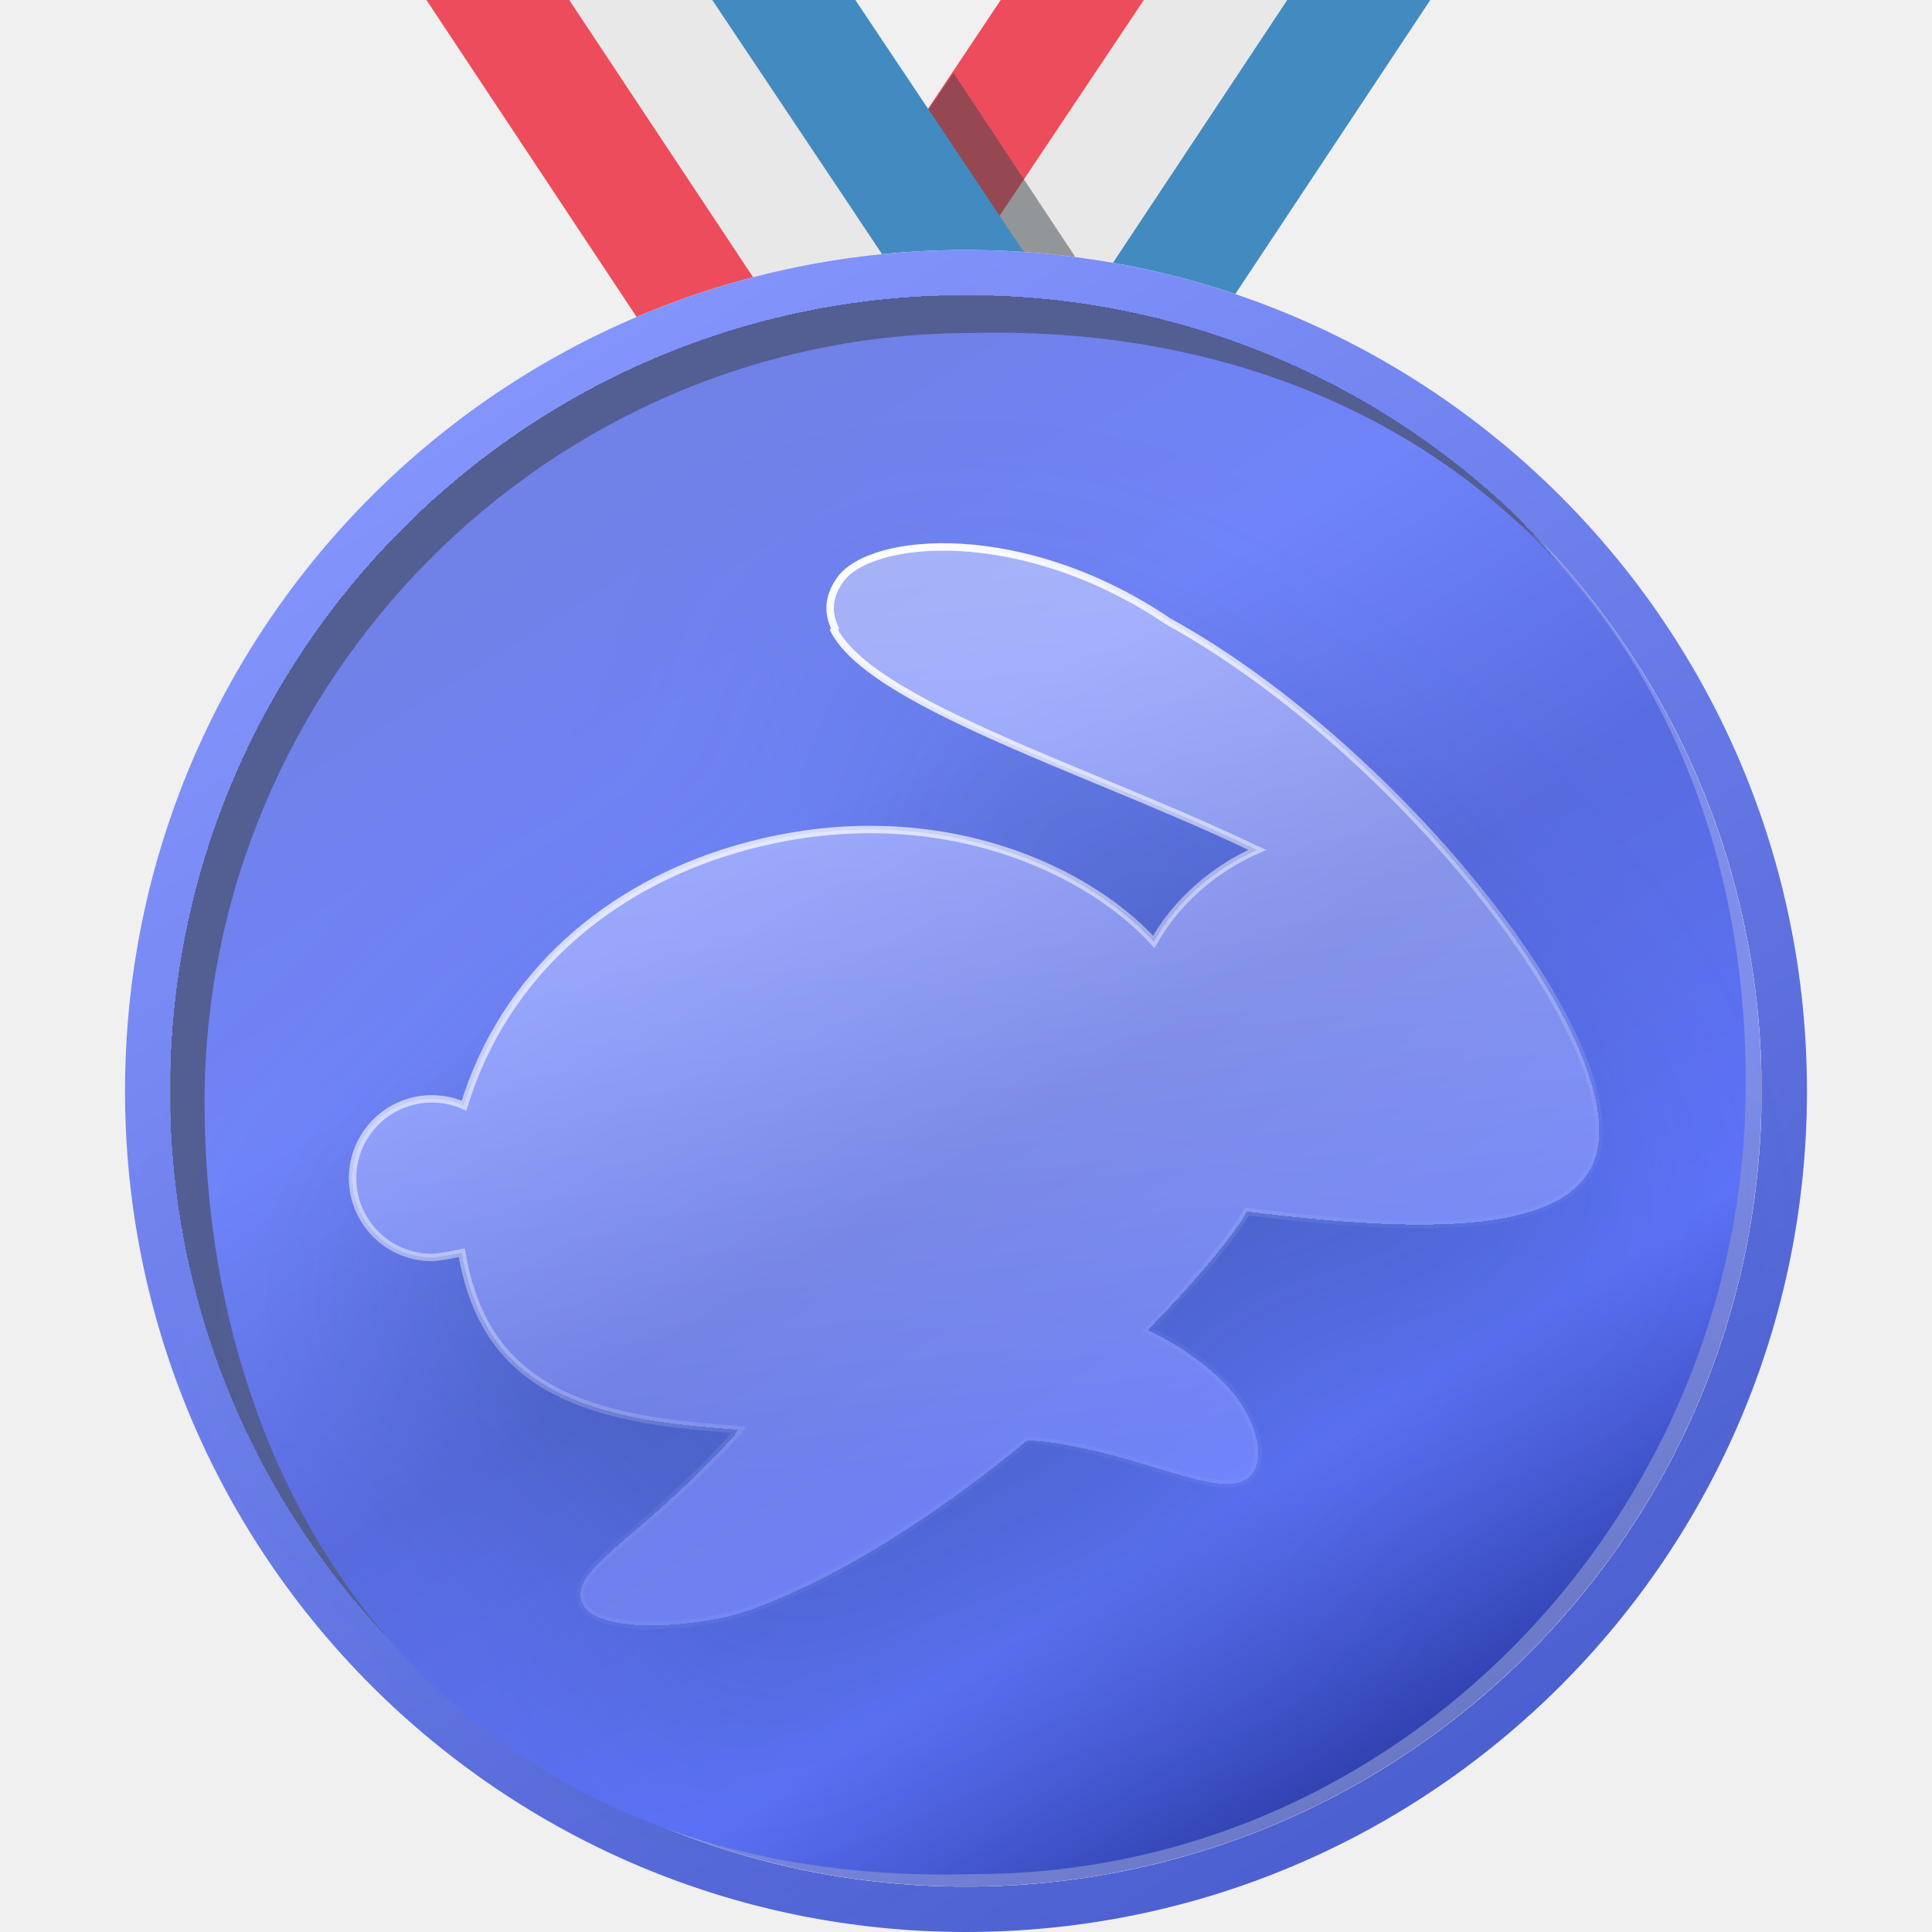
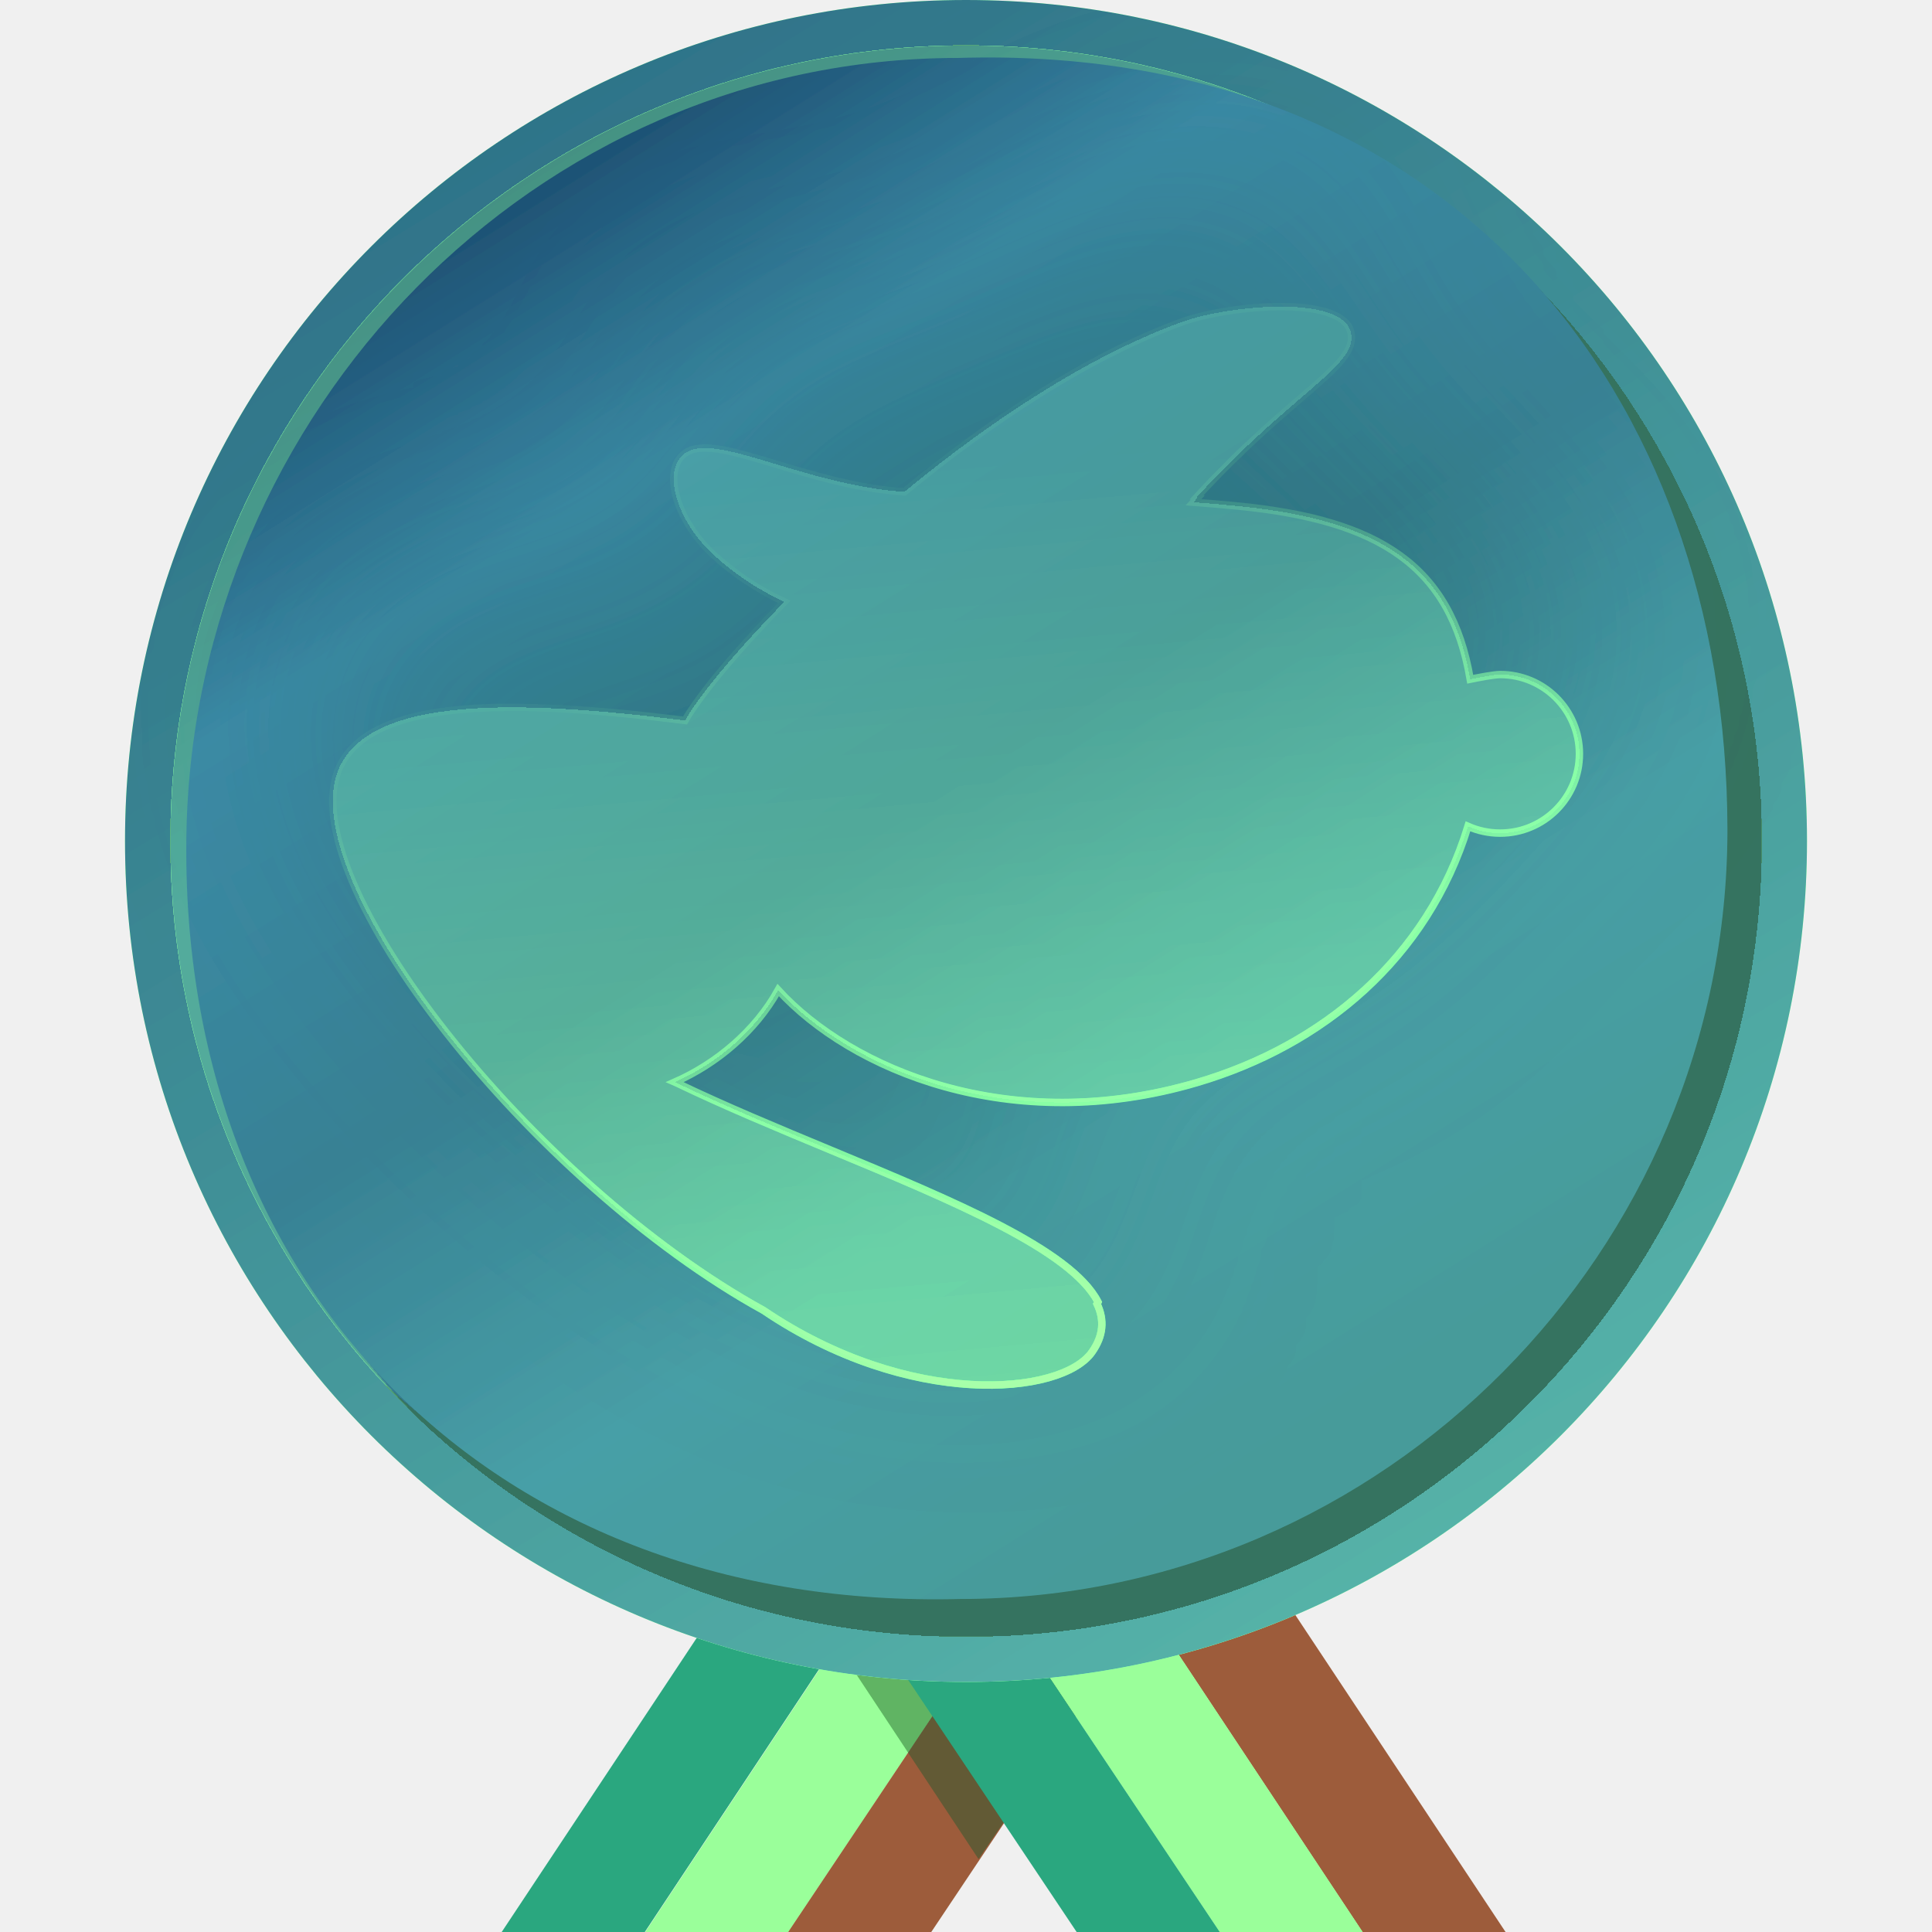
<svg xmlns="http://www.w3.org/2000/svg" width="160" height="160" viewBox="0 0 160 160" fill="none">
-   <path d="M106.6 0L82.897 35.742H94.748L118.451 0H106.6Z" fill="#428BC1" />
-   <path d="M94.715 0L70.824 35.742H82.863L106.566 0H94.715Z" fill="#E8E8E8" />
-   <path d="M82.876 0L58.985 35.742H70.837L94.728 0H82.876Z" fill="#ED4C5C" />
-   <path d="M59.019 35.742H70.871L47.168 0H35.316L59.019 35.742Z" fill="#ED4C5C" />
-   <path d="M70.85 35.742H82.889L58.998 0H47.147L70.85 35.742Z" fill="#E8E8E8" />
-   <path opacity="0.5" d="M78.961 6.037L72.941 14.879L86.862 35.76H94.763L96.644 32.75L78.961 6.037Z" fill="#3E4347" />
-   <path d="M82.876 35.742H94.728L70.837 0H58.985L82.876 35.742Z" fill="#428BC1" />
-   <g clip-path="url(#clip0_65793_43553)">
-     <rect x="10.353" y="20.706" width="139.294" height="139.294" rx="69.647" fill="white" />
-     <circle cx="80" cy="90.353" r="67.765" stroke="url(#paint0_linear_65793_43553)" stroke-width="3.765" />
-     <g filter="url(#filter0_ii_65793_43553)">
-       <circle cx="80" cy="90.353" r="65.882" fill="url(#paint1_linear_65793_43553)" />
+   <defs>
+     <filter id="greenFilter">
+       <feColorMatrix type="matrix" values="0.4 0 0 0 0  0 1.5 0 0 0  0 0 0.4 0 0  0 0 0 1 0" />
+     </filter>
+   </defs>
+   <g transform="rotate(180 80.0 80.0)" style="filter: url(#greenFilter)">
+     <path d="M106.6 0L82.897 35.742H94.748L118.451 0H106.6Z" fill="#428BC1" />
+     <path d="M94.715 0L70.824 35.742H82.863L106.566 0H94.715Z" fill="#E8E8E8" />
+     <path d="M82.876 0L58.985 35.742H70.837L94.728 0H82.876Z" fill="#ED4C5C" />
+     <path d="M59.019 35.742H70.871L47.168 0H35.316L59.019 35.742Z" fill="#ED4C5C" />
+     <path d="M70.85 35.742H82.889L58.998 0H47.147L70.85 35.742Z" fill="#E8E8E8" />
+     <path opacity="0.5" d="M78.961 6.037L72.941 14.879L86.862 35.76H94.763L96.644 32.75L78.961 6.037Z" fill="#3E4347" />
+     <path d="M82.876 35.742H94.728L70.837 0H58.985L82.876 35.742Z" fill="#428BC1" />
+     <g clip-path="url(#clip0_65793_43553)">
+       <rect x="10.353" y="20.706" width="139.294" height="139.294" rx="69.647" fill="white" />
+       <circle cx="80" cy="90.353" r="67.765" stroke="url(#paint0_linear_65793_43553)" stroke-width="3.765" />
+       <g filter="url(#filter0_ii_65793_43553)">
+         <circle cx="80" cy="90.353" r="65.882" fill="url(#paint1_linear_65793_43553)" />
+       </g>
+       <path d="M144.561 90.964C143.944 125.785 115.78 155.2 80.694 155.2C40.092 156.452 16.997 127.607 16.941 91.292C16.941 56.465 45.365 27.579 80.451 27.579C118.835 26.59 145.233 53.022 144.561 90.964Z" fill="url(#paint2_linear_65793_43553)" />
+       <g filter="url(#filter1_bd_65793_43553)">
+         <path d="M96.77 51.477C115.921 62.023 135.968 87.337 131.913 96.397C129.269 102.304 117.396 102.096 103.268 100.333C102.138 102.318 99.176 105.952 95.049 110.153C97.4 111.254 99.306 112.58 100.953 114.097C104.046 116.946 105.339 121.386 103.027 122.615C101.656 123.345 99.043 122.558 95.725 121.559C92.829 120.686 89.396 119.653 85.783 119.324C85.556 119.303 85.331 119.283 85.107 119.265C78.12 125.032 69.956 130.506 62.044 133.361C58.231 134.737 48.076 135.738 48.076 132.046C48.076 130.641 49.614 129.319 52.261 127.045C54.457 125.157 57.417 122.613 60.895 118.821L60.805 118.798C60.923 118.67 61.041 118.54 61.161 118.408C59.952 118.319 58.691 118.211 57.37 118.079C45.794 116.923 39.846 113.147 38.242 103.748C37.639 103.871 36.28 104.137 35.764 104.137C32.138 104.137 29.199 101.197 29.199 97.57C29.199 93.944 32.138 91.004 35.764 91.004C36.712 91.004 37.614 91.205 38.428 91.566C41.778 80.644 50.446 73.412 60.876 70.344C76.354 65.792 89.544 71.443 95.554 78.006C97.458 74.58 100.685 71.895 104.118 70.383L103.931 70.301C99.988 68.403 95.575 66.572 91.24 64.772C81.043 60.539 71.277 56.484 69.065 52.171C69.072 52.154 69.08 52.138 69.088 52.121C69.106 52.085 69.125 52.05 69.145 52.015C68.526 50.71 68.603 49.382 69.572 48.017C72.12 44.43 84.698 43.308 96.77 51.477Z" fill="url(#paint3_linear_65793_43553)" fill-opacity="0.4" shape-rendering="crispEdges" />
+       </g>
+       <path d="M96.77 51.477C115.921 62.023 135.968 87.337 131.913 96.397C129.269 102.304 117.396 102.096 103.268 100.333C102.138 102.318 99.176 105.952 95.049 110.153C97.4 111.254 99.306 112.58 100.953 114.097C104.046 116.946 105.339 121.386 103.027 122.615C101.656 123.345 99.043 122.558 95.725 121.559C92.829 120.686 89.396 119.653 85.783 119.324C85.556 119.303 85.331 119.283 85.107 119.265C78.12 125.032 69.956 130.506 62.044 133.361C58.231 134.737 48.076 135.738 48.076 132.046C48.076 130.641 49.614 129.319 52.261 127.045C54.457 125.157 57.417 122.613 60.895 118.821L60.805 118.798C60.923 118.67 61.041 118.54 61.161 118.408C59.952 118.319 58.691 118.211 57.37 118.079C45.794 116.923 39.846 113.147 38.242 103.748C37.639 103.871 36.28 104.137 35.764 104.137C32.138 104.137 29.199 101.197 29.199 97.57C29.199 93.944 32.138 91.004 35.764 91.004C36.712 91.004 37.614 91.205 38.428 91.566C41.778 80.644 50.446 73.412 60.876 70.344C76.354 65.792 89.544 71.443 95.554 78.006C97.458 74.58 100.685 71.895 104.118 70.383L103.931 70.301C99.988 68.403 95.575 66.572 91.24 64.772C81.043 60.539 71.277 56.484 69.065 52.171C69.072 52.154 69.08 52.138 69.088 52.121C69.106 52.085 69.125 52.05 69.145 52.015C68.526 50.71 68.603 49.382 69.572 48.017C72.12 44.43 84.698 43.308 96.77 51.477Z" stroke="url(#paint4_linear_65793_43553)" stroke-width="0.615" />
    </g>
-     <path d="M144.561 90.964C143.944 125.785 115.78 155.2 80.694 155.2C40.092 156.452 16.997 127.607 16.941 91.292C16.941 56.465 45.365 27.579 80.451 27.579C118.835 26.59 145.233 53.022 144.561 90.964Z" fill="url(#paint2_linear_65793_43553)" />
-     <g filter="url(#filter1_bd_65793_43553)">
-       <path d="M96.77 51.477C115.921 62.023 135.968 87.337 131.913 96.397C129.269 102.304 117.396 102.096 103.268 100.333C102.138 102.318 99.176 105.952 95.049 110.153C97.4 111.254 99.306 112.58 100.953 114.097C104.046 116.946 105.339 121.386 103.027 122.615C101.656 123.345 99.043 122.558 95.725 121.559C92.829 120.686 89.396 119.653 85.783 119.324C85.556 119.303 85.331 119.283 85.107 119.265C78.12 125.032 69.956 130.506 62.044 133.361C58.231 134.737 48.076 135.738 48.076 132.046C48.076 130.641 49.614 129.319 52.261 127.045C54.457 125.157 57.417 122.613 60.895 118.821L60.805 118.798C60.923 118.67 61.041 118.54 61.161 118.408C59.952 118.319 58.691 118.211 57.37 118.079C45.794 116.923 39.846 113.147 38.242 103.748C37.639 103.871 36.28 104.137 35.764 104.137C32.138 104.137 29.199 101.197 29.199 97.57C29.199 93.944 32.138 91.004 35.764 91.004C36.712 91.004 37.614 91.205 38.428 91.566C41.778 80.644 50.446 73.412 60.876 70.344C76.354 65.792 89.544 71.443 95.554 78.006C97.458 74.58 100.685 71.895 104.118 70.383L103.931 70.301C99.988 68.403 95.575 66.572 91.24 64.772C81.043 60.539 71.277 56.484 69.065 52.171C69.072 52.154 69.08 52.138 69.088 52.121C69.106 52.085 69.125 52.05 69.145 52.015C68.526 50.71 68.603 49.382 69.572 48.017C72.12 44.43 84.698 43.308 96.77 51.477Z" fill="url(#paint3_linear_65793_43553)" fill-opacity="0.4" shape-rendering="crispEdges" />
-     </g>
-     <path d="M96.77 51.477C115.921 62.023 135.968 87.337 131.913 96.397C129.269 102.304 117.396 102.096 103.268 100.333C102.138 102.318 99.176 105.952 95.049 110.153C97.4 111.254 99.306 112.58 100.953 114.097C104.046 116.946 105.339 121.386 103.027 122.615C101.656 123.345 99.043 122.558 95.725 121.559C92.829 120.686 89.396 119.653 85.783 119.324C85.556 119.303 85.331 119.283 85.107 119.265C78.12 125.032 69.956 130.506 62.044 133.361C58.231 134.737 48.076 135.738 48.076 132.046C48.076 130.641 49.614 129.319 52.261 127.045C54.457 125.157 57.417 122.613 60.895 118.821L60.805 118.798C60.923 118.67 61.041 118.54 61.161 118.408C59.952 118.319 58.691 118.211 57.37 118.079C45.794 116.923 39.846 113.147 38.242 103.748C37.639 103.871 36.28 104.137 35.764 104.137C32.138 104.137 29.199 101.197 29.199 97.57C29.199 93.944 32.138 91.004 35.764 91.004C36.712 91.004 37.614 91.205 38.428 91.566C41.778 80.644 50.446 73.412 60.876 70.344C76.354 65.792 89.544 71.443 95.554 78.006C97.458 74.58 100.685 71.895 104.118 70.383L103.931 70.301C99.988 68.403 95.575 66.572 91.24 64.772C81.043 60.539 71.277 56.484 69.065 52.171C69.072 52.154 69.08 52.138 69.088 52.121C69.106 52.085 69.125 52.05 69.145 52.015C68.526 50.71 68.603 49.382 69.572 48.017C72.12 44.43 84.698 43.308 96.77 51.477Z" stroke="url(#paint4_linear_65793_43553)" stroke-width="0.615" />
+     <defs>
+       <filter id="filter0_ii_65793_43553" x="14.118" y="24.471" width="131.765" height="131.765" filterUnits="userSpaceOnUse" color-interpolation-filters="sRGB">
+         <feFlood flood-opacity="0" result="BackgroundImageFix" />
+         <feBlend mode="normal" in="SourceGraphic" in2="BackgroundImageFix" result="shape" />
+         <feColorMatrix in="SourceAlpha" type="matrix" values="0 0 0 0 0 0 0 0 0 0 0 0 0 0 0 0 0 0 127 0" result="hardAlpha" />
+         <feOffset dx="3.765" dy="3.765" />
+         <feComposite in2="hardAlpha" operator="arithmetic" k2="-1" k3="1" />
+         <feColorMatrix type="matrix" values="0 0 0 0 0.325 0 0 0 0 0.369 0 0 0 0 0.576 0 0 0 1 0" />
+         <feBlend mode="normal" in2="shape" result="effect1_innerShadow_65793_43553" />
+         <feColorMatrix in="SourceAlpha" type="matrix" values="0 0 0 0 0 0 0 0 0 0 0 0 0 0 0 0 0 0 127 0" result="hardAlpha" />
+         <feOffset dx="-1.882" dy="-1.882" />
+         <feComposite in2="hardAlpha" operator="arithmetic" k2="-1" k3="1" />
+         <feColorMatrix type="matrix" values="0 0 0 0 1 0 0 0 0 1 0 0 0 0 1 0 0 0 0.25 0" />
+         <feBlend mode="normal" in2="effect1_innerShadow_65793_43553" result="effect2_innerShadow_65793_43553" />
+       </filter>
+       <filter id="filter1_bd_65793_43553" x="9.534" y="32.184" width="142.572" height="131.92" filterUnits="userSpaceOnUse" color-interpolation-filters="sRGB">
+         <feFlood flood-opacity="0" result="BackgroundImageFix" />
+         <feGaussianBlur in="BackgroundImageFix" stdDeviation="6.555" />
+         <feComposite in2="SourceAlpha" operator="in" result="effect1_backgroundBlur_65793_43553" />
+         <feColorMatrix in="SourceAlpha" type="matrix" values="0 0 0 0 0 0 0 0 0 0 0 0 0 0 0 0 0 0 127 0" result="hardAlpha" />
+         <feOffset dy="9.833" />
+         <feGaussianBlur stdDeviation="9.833" />
+         <feComposite in2="hardAlpha" operator="out" />
+         <feColorMatrix type="matrix" values="0 0 0 0 0.133 0 0 0 0 0.271 0 0 0 0 0.456 0 0 0 0.27 0" />
+         <feBlend mode="normal" in2="effect1_backgroundBlur_65793_43553" result="effect2_dropShadow_65793_43553" />
+         <feBlend mode="normal" in="SourceGraphic" in2="effect2_dropShadow_65793_43553" result="shape" />
+       </filter>
+       <linearGradient id="paint0_linear_65793_43553" x1="42.192" y1="23.691" x2="121.788" y2="154.03" gradientUnits="userSpaceOnUse">
+         <stop stop-color="#8697FF" />
+         <stop offset="1" stop-color="#495DCE" />
+       </linearGradient>
+       <linearGradient id="paint1_linear_65793_43553" x1="49.412" y1="39.059" x2="116.429" y2="145.384" gradientUnits="userSpaceOnUse">
+         <stop stop-color="#6F81F1" />
+         <stop offset="0.344" stop-color="#5466D6" />
+         <stop offset="0.714" stop-color="#5469E6" />
+         <stop offset="1" stop-color="#394BB5" />
+       </linearGradient>
+       <linearGradient id="paint2_linear_65793_43553" x1="50.975" y1="42.199" x2="114.913" y2="144.396" gradientUnits="userSpaceOnUse">
+         <stop stop-color="#7081E8" />
+         <stop offset="0.251" stop-color="#7084FA" />
+         <stop offset="0.506" stop-color="#586BE0" />
+         <stop offset="0.803" stop-color="#5D73FA" />
+         <stop offset="1" stop-color="#3244B3" />
+       </linearGradient>
+       <linearGradient id="paint3_linear_65793_43553" x1="71.397" y1="41.607" x2="78.771" y2="122.315" gradientUnits="userSpaceOnUse">
+         <stop stop-color="white" />
+         <stop offset="0" stop-color="white" />
+         <stop offset="1" stop-color="white" stop-opacity="0.3" />
+       </linearGradient>
+       <linearGradient id="paint4_linear_65793_43553" x1="61.286" y1="50.192" x2="87.374" y2="112.073" gradientUnits="userSpaceOnUse">
+         <stop stop-color="white" />
+         <stop offset="1" stop-color="white" stop-opacity="0.04" />
+       </linearGradient>
+       <clipPath id="clip0_65793_43553">
+         <rect x="10.353" y="20.706" width="139.294" height="139.294" rx="69.647" fill="white" />
+       </clipPath>
+     </defs>
  </g>
-   <defs>
-     <filter id="filter0_ii_65793_43553" x="14.118" y="24.471" width="131.765" height="131.765" filterUnits="userSpaceOnUse" color-interpolation-filters="sRGB">
-       <feFlood flood-opacity="0" result="BackgroundImageFix" />
-       <feBlend mode="normal" in="SourceGraphic" in2="BackgroundImageFix" result="shape" />
-       <feColorMatrix in="SourceAlpha" type="matrix" values="0 0 0 0 0 0 0 0 0 0 0 0 0 0 0 0 0 0 127 0" result="hardAlpha" />
-       <feOffset dx="3.765" dy="3.765" />
-       <feComposite in2="hardAlpha" operator="arithmetic" k2="-1" k3="1" />
-       <feColorMatrix type="matrix" values="0 0 0 0 0.325 0 0 0 0 0.369 0 0 0 0 0.576 0 0 0 1 0" />
-       <feBlend mode="normal" in2="shape" result="effect1_innerShadow_65793_43553" />
-       <feColorMatrix in="SourceAlpha" type="matrix" values="0 0 0 0 0 0 0 0 0 0 0 0 0 0 0 0 0 0 127 0" result="hardAlpha" />
-       <feOffset dx="-1.882" dy="-1.882" />
-       <feComposite in2="hardAlpha" operator="arithmetic" k2="-1" k3="1" />
-       <feColorMatrix type="matrix" values="0 0 0 0 1 0 0 0 0 1 0 0 0 0 1 0 0 0 0.25 0" />
-       <feBlend mode="normal" in2="effect1_innerShadow_65793_43553" result="effect2_innerShadow_65793_43553" />
-     </filter>
-     <filter id="filter1_bd_65793_43553" x="9.534" y="32.184" width="142.572" height="131.92" filterUnits="userSpaceOnUse" color-interpolation-filters="sRGB">
-       <feFlood flood-opacity="0" result="BackgroundImageFix" />
-       <feGaussianBlur in="BackgroundImageFix" stdDeviation="6.555" />
-       <feComposite in2="SourceAlpha" operator="in" result="effect1_backgroundBlur_65793_43553" />
-       <feColorMatrix in="SourceAlpha" type="matrix" values="0 0 0 0 0 0 0 0 0 0 0 0 0 0 0 0 0 0 127 0" result="hardAlpha" />
-       <feOffset dy="9.833" />
-       <feGaussianBlur stdDeviation="9.833" />
-       <feComposite in2="hardAlpha" operator="out" />
-       <feColorMatrix type="matrix" values="0 0 0 0 0.133 0 0 0 0 0.271 0 0 0 0 0.456 0 0 0 0.27 0" />
-       <feBlend mode="normal" in2="effect1_backgroundBlur_65793_43553" result="effect2_dropShadow_65793_43553" />
-       <feBlend mode="normal" in="SourceGraphic" in2="effect2_dropShadow_65793_43553" result="shape" />
-     </filter>
-     <linearGradient id="paint0_linear_65793_43553" x1="42.192" y1="23.691" x2="121.788" y2="154.03" gradientUnits="userSpaceOnUse">
-       <stop stop-color="#8697FF" />
-       <stop offset="1" stop-color="#495DCE" />
-     </linearGradient>
-     <linearGradient id="paint1_linear_65793_43553" x1="49.412" y1="39.059" x2="116.429" y2="145.384" gradientUnits="userSpaceOnUse">
-       <stop stop-color="#6F81F1" />
-       <stop offset="0.344" stop-color="#5466D6" />
-       <stop offset="0.714" stop-color="#5469E6" />
-       <stop offset="1" stop-color="#394BB5" />
-     </linearGradient>
-     <linearGradient id="paint2_linear_65793_43553" x1="50.975" y1="42.199" x2="114.913" y2="144.396" gradientUnits="userSpaceOnUse">
-       <stop stop-color="#7081E8" />
-       <stop offset="0.251" stop-color="#7084FA" />
-       <stop offset="0.506" stop-color="#586BE0" />
-       <stop offset="0.803" stop-color="#5D73FA" />
-       <stop offset="1" stop-color="#3244B3" />
-     </linearGradient>
-     <linearGradient id="paint3_linear_65793_43553" x1="71.397" y1="41.607" x2="78.771" y2="122.315" gradientUnits="userSpaceOnUse">
-       <stop stop-color="white" />
-       <stop offset="0" stop-color="white" />
-       <stop offset="1" stop-color="white" stop-opacity="0.3" />
-     </linearGradient>
-     <linearGradient id="paint4_linear_65793_43553" x1="61.286" y1="50.192" x2="87.374" y2="112.073" gradientUnits="userSpaceOnUse">
-       <stop stop-color="white" />
-       <stop offset="1" stop-color="white" stop-opacity="0.04" />
-     </linearGradient>
-     <clipPath id="clip0_65793_43553">
-       <rect x="10.353" y="20.706" width="139.294" height="139.294" rx="69.647" fill="white" />
-     </clipPath>
-   </defs>
</svg>
